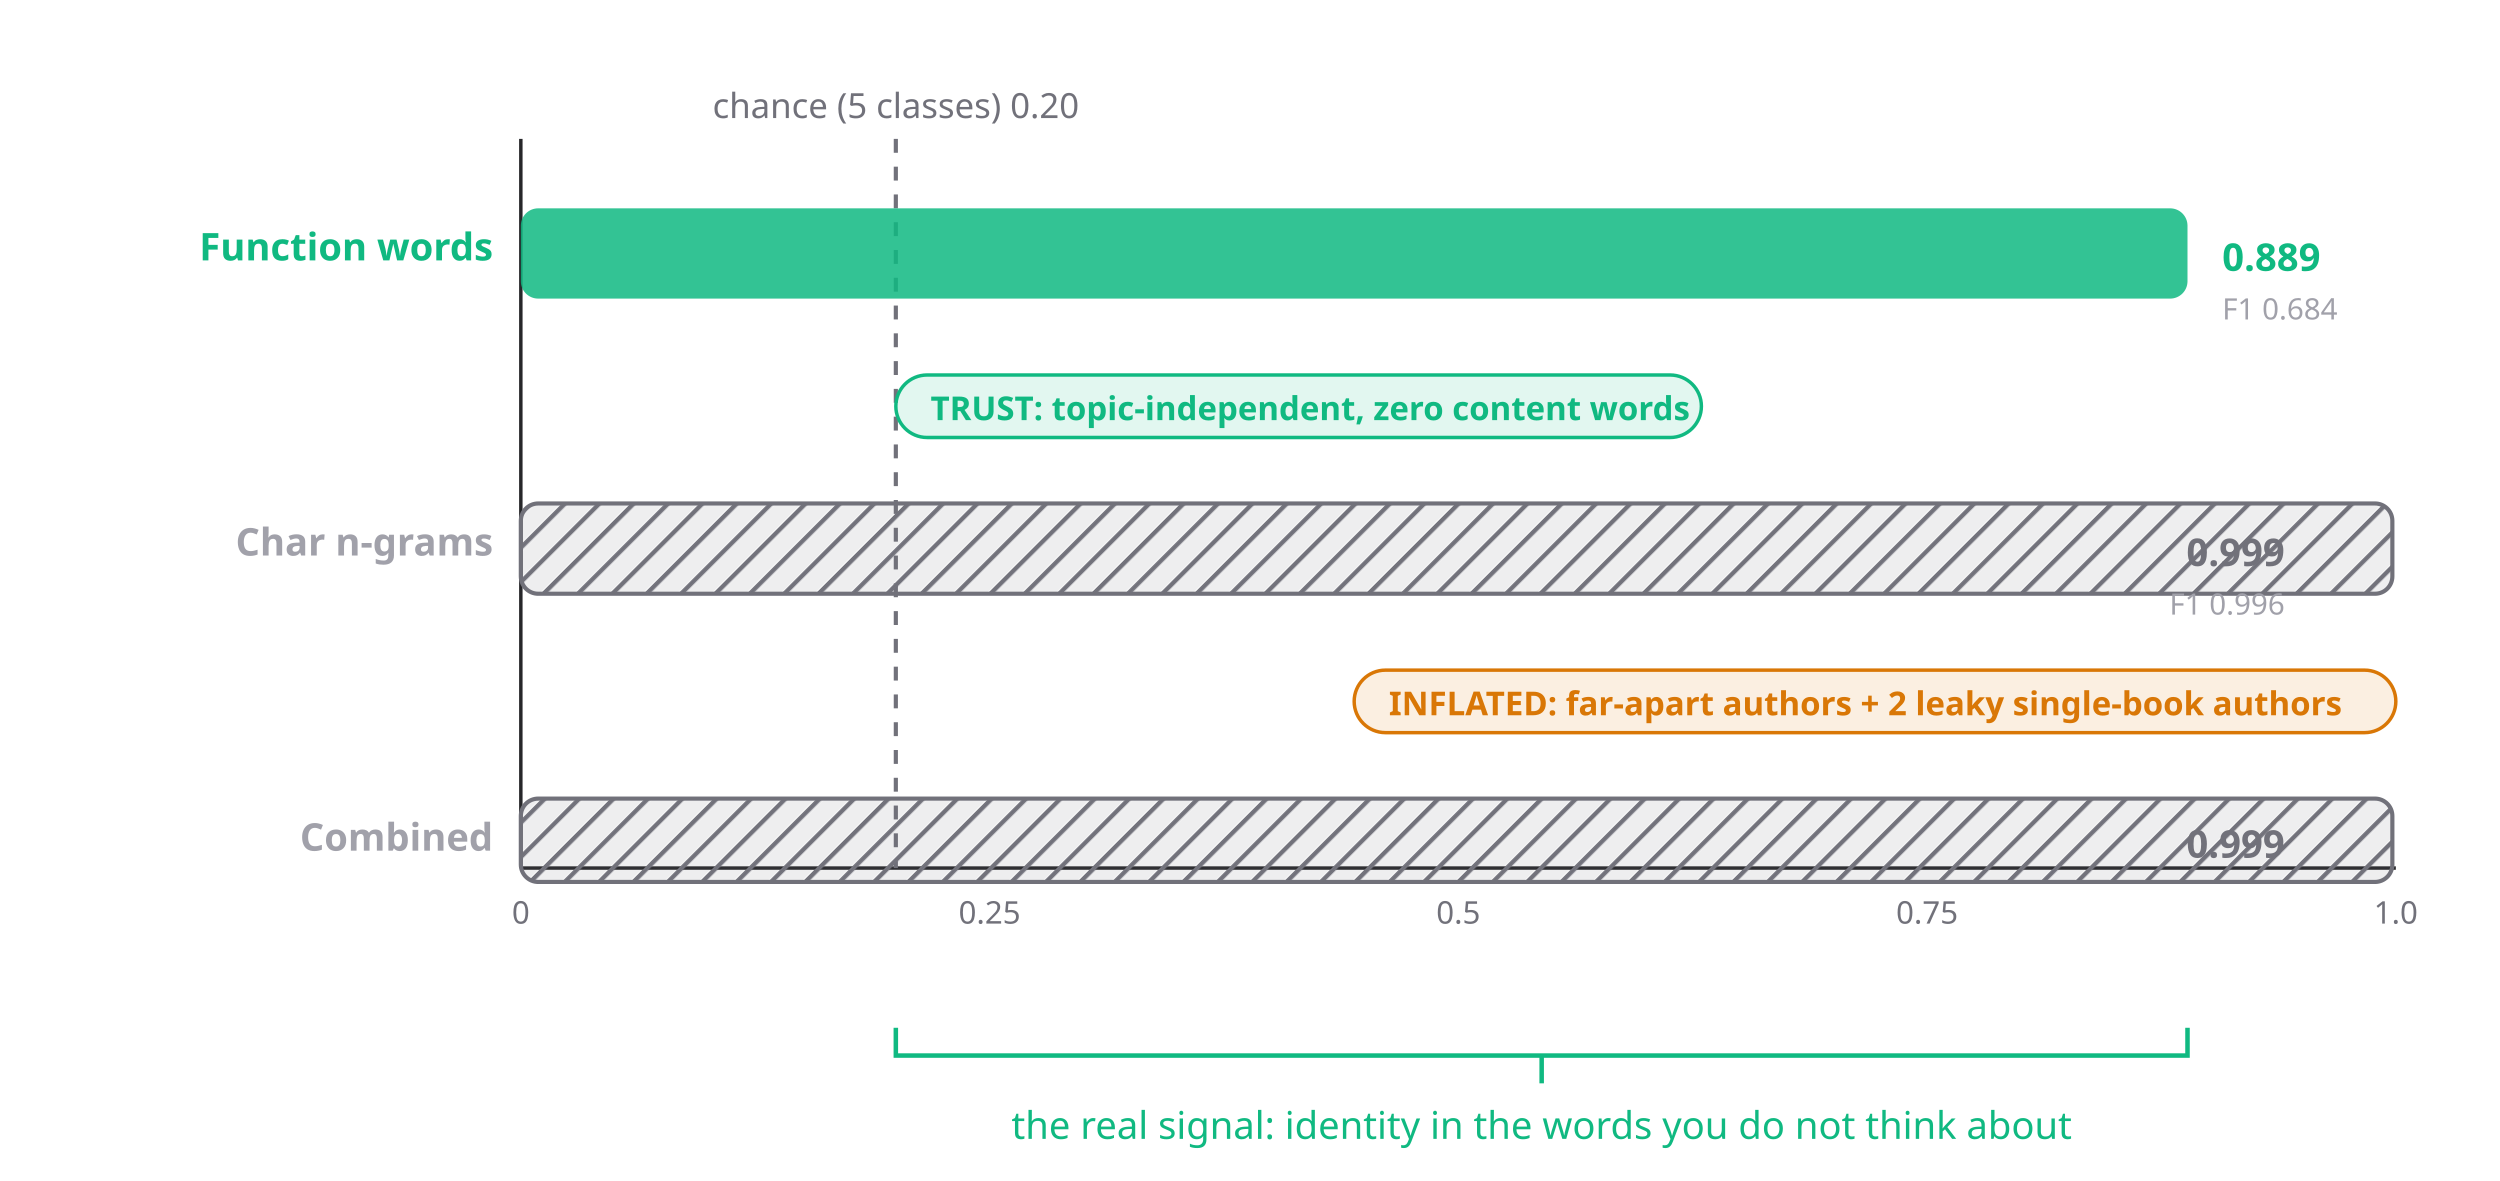
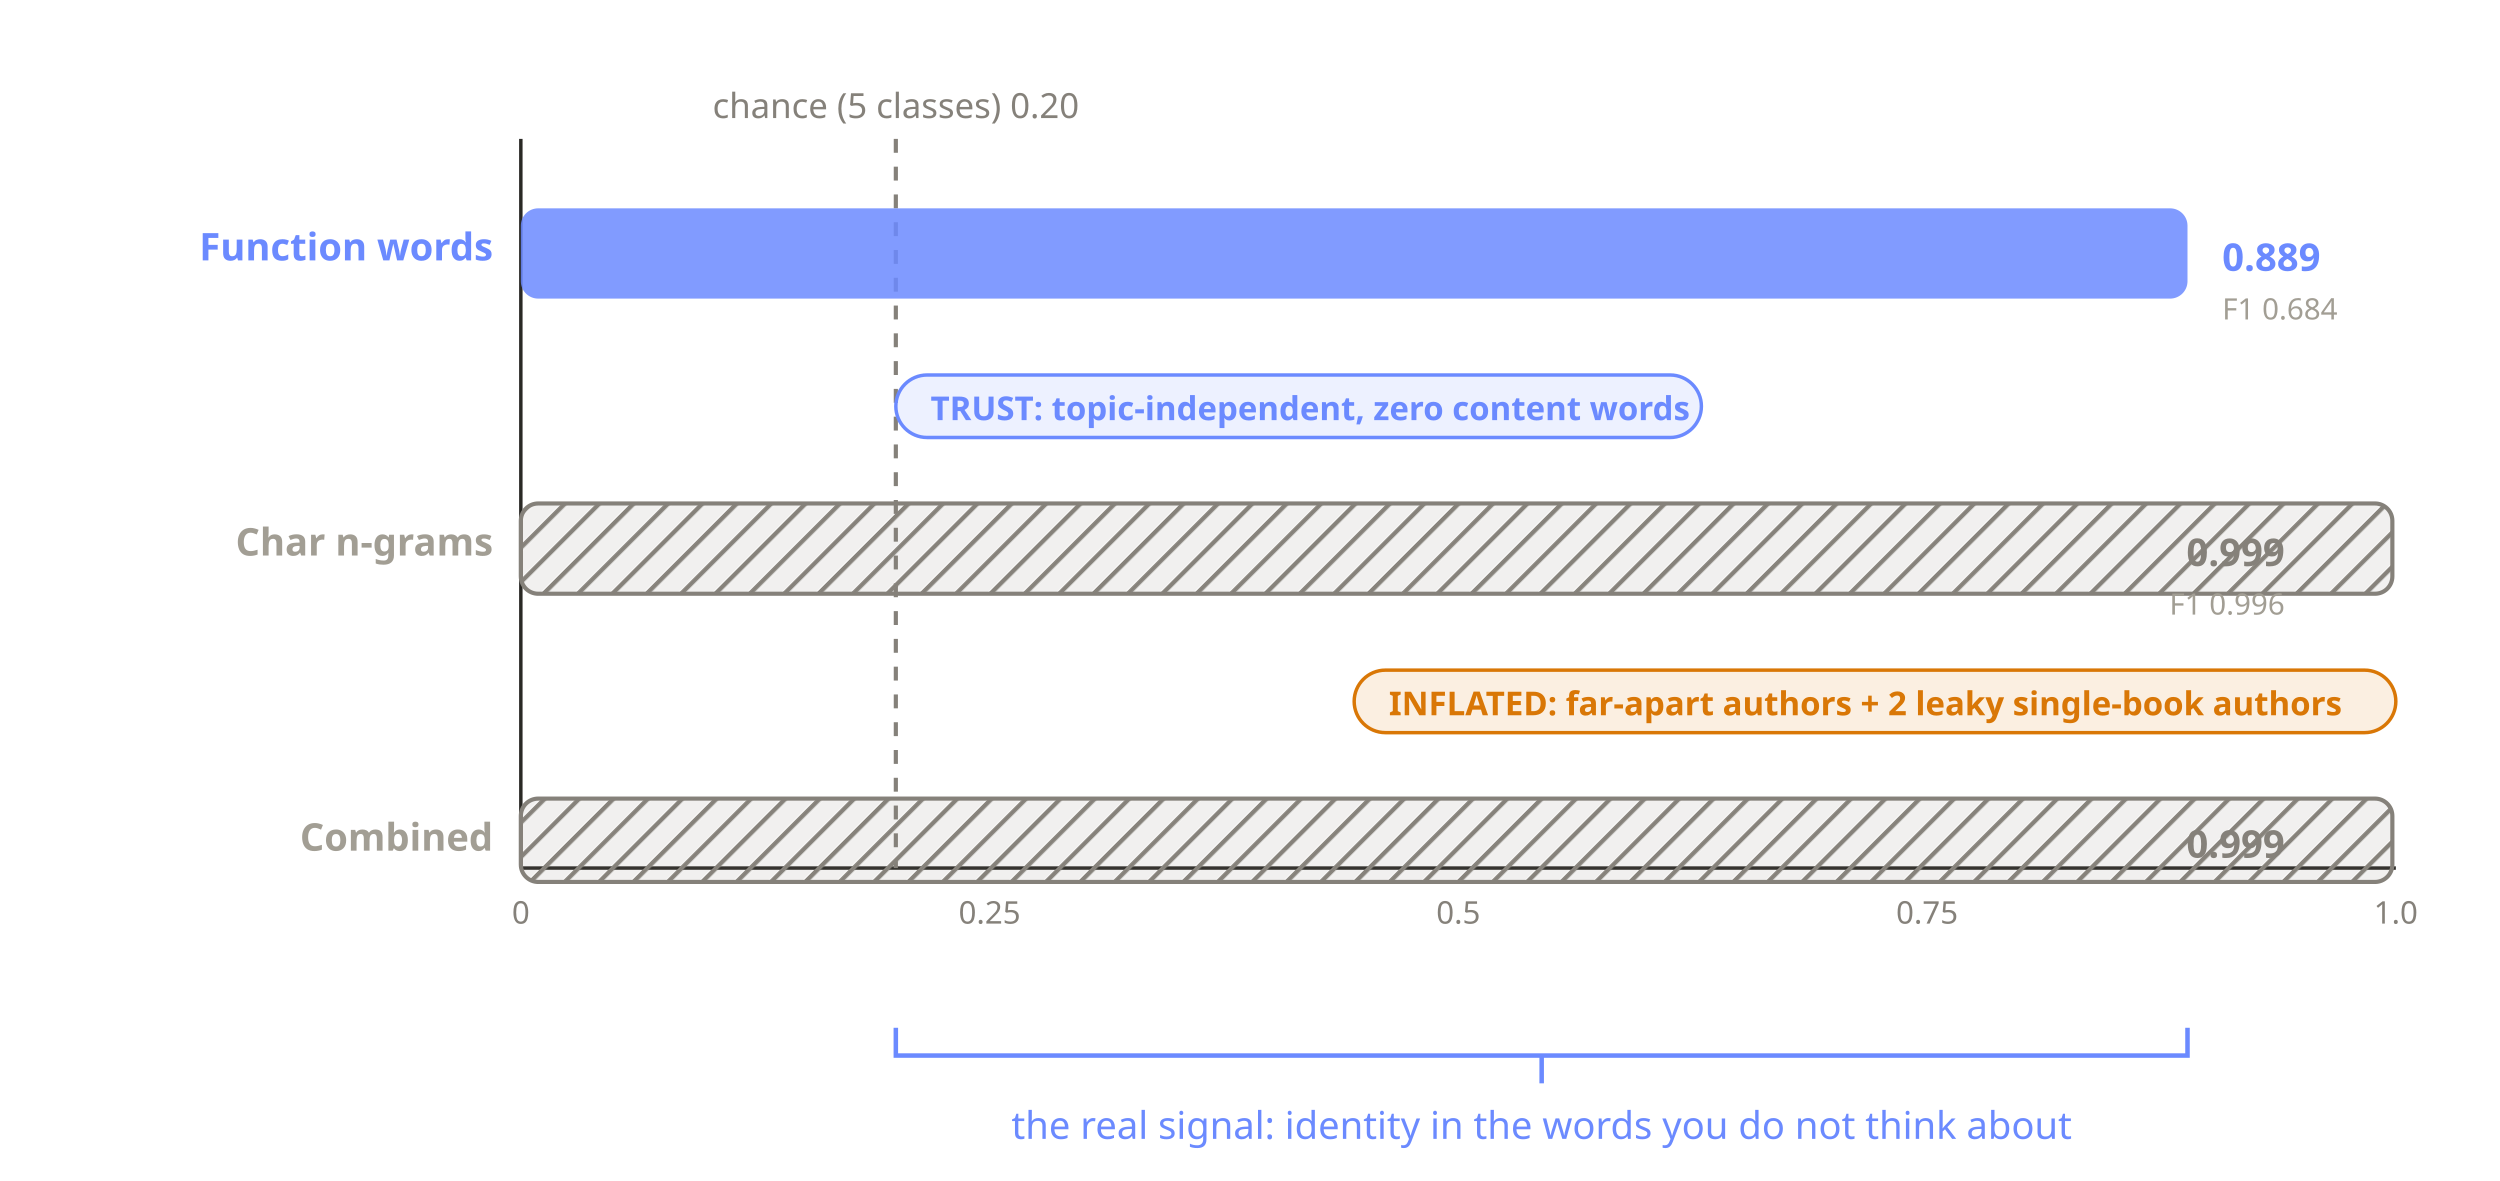
<svg xmlns="http://www.w3.org/2000/svg" viewBox="0 0 720 340" font-family="ui-sans-serif, system-ui, sans-serif">
  <defs>
    <pattern id="stripe" width="7" height="7" patternTransform="rotate(45)" patternUnits="userSpaceOnUse">
-       <rect width="7" height="7" fill="#71717A" fill-opacity="0.12" />
-       <line x1="0" y1="0" x2="0" y2="7" stroke="#71717A" stroke-width="2.5" />
+       <rect width="7" height="7" fill="#85817A" fill-opacity="0.12" />
+       <line x1="0" y1="0" x2="0" y2="7" stroke="#85817A" stroke-width="2.5" />
    </pattern>
  </defs>
-   <line x1="150" y1="40" x2="150" y2="250" stroke="#27272A" stroke-width="1" />
-   <line x1="150" y1="250" x2="690" y2="250" stroke="#27272A" stroke-width="1" />
-   <g font-size="9" fill="#71717A">
+   <line x1="150" y1="40" x2="150" y2="250" stroke="#2A2925" stroke-width="1" />
+   <line x1="150" y1="250" x2="690" y2="250" stroke="#2A2925" stroke-width="1" />
+   <g font-size="9" fill="#85817A">
    <text x="150" y="266" text-anchor="middle">0</text>
    <text x="285" y="266" text-anchor="middle">0.25</text>
    <text x="420" y="266" text-anchor="middle">0.5</text>
    <text x="555" y="266" text-anchor="middle">0.75</text>
    <text x="690" y="266" text-anchor="middle">1.0</text>
  </g>
-   <line x1="258" y1="40" x2="258" y2="250" stroke="#71717A" stroke-width="1.2" stroke-dasharray="4 4" />
-   <text x="258" y="34" text-anchor="middle" font-size="10" fill="#71717A">chance (5 classes) 0.20</text>
+   <line x1="258" y1="40" x2="258" y2="250" stroke="#85817A" stroke-width="1.2" stroke-dasharray="4 4" />
+   <text x="258" y="34" text-anchor="middle" font-size="10" fill="#85817A">chance (5 classes) 0.20</text>
  <g>
-     <text x="142" y="75" text-anchor="end" font-size="11" font-weight="600" fill="#10B981">Function words</text>
-     <rect x="150" y="60" width="480" height="26" rx="5" fill="#10B981" fill-opacity="0.85" />
-     <text x="640" y="78" font-size="11" font-weight="700" fill="#10B981">0.889</text>
-     <text x="640" y="92" font-size="8.5" fill="#A1A1AA">F1 0.684</text>
+     <text x="142" y="75" text-anchor="end" font-size="11" font-weight="600" fill="#6B8AFF">Function words</text>
+     <rect x="150" y="60" width="480" height="26" rx="5" fill="#6B8AFF" fill-opacity="0.85" />
+     <text x="640" y="78" font-size="11" font-weight="700" fill="#6B8AFF">0.889</text>
+     <text x="640" y="92" font-size="8.5" fill="#A29E94">F1 0.684</text>
  </g>
  <g transform="translate(258,108)">
-     <rect x="0" y="0" width="232" height="18" rx="9" fill="#10B981" fill-opacity="0.12" stroke="#10B981" stroke-width="1" />
-     <text x="10" y="13" font-size="9.5" font-weight="600" fill="#10B981">TRUST: topic-independent, zero content words</text>
+     <rect x="0" y="0" width="232" height="18" rx="9" fill="#6B8AFF" fill-opacity="0.12" stroke="#6B8AFF" stroke-width="1" />
+     <text x="10" y="13" font-size="9.5" font-weight="600" fill="#6B8AFF">TRUST: topic-independent, zero content words</text>
  </g>
  <g>
-     <text x="142" y="160" text-anchor="end" font-size="11" font-weight="600" fill="#A1A1AA">Char n-grams</text>
-     <rect x="150" y="145" width="539" height="26" rx="5" fill="url(#stripe)" stroke="#71717A" stroke-width="1.2" />
-     <text x="658" y="163" text-anchor="end" font-size="11" font-weight="700" fill="#71717A">0.999</text>
-     <text x="658" y="177" text-anchor="end" font-size="8.5" fill="#A1A1AA">F1 0.996</text>
+     <text x="142" y="160" text-anchor="end" font-size="11" font-weight="600" fill="#A29E94">Char n-grams</text>
+     <rect x="150" y="145" width="539" height="26" rx="5" fill="url(#stripe)" stroke="#85817A" stroke-width="1.2" />
+     <text x="658" y="163" text-anchor="end" font-size="11" font-weight="700" fill="#85817A">0.999</text>
+     <text x="658" y="177" text-anchor="end" font-size="8.5" fill="#A29E94">F1 0.996</text>
  </g>
  <g transform="translate(390,193)">
    <rect x="0" y="0" width="300" height="18" rx="9" fill="#d97706" fill-opacity="0.12" stroke="#d97706" stroke-width="1" />
    <text x="10" y="13" font-size="9.5" font-weight="600" fill="#d97706">INFLATED: far-apart authors + 2 leaky single-book authors</text>
  </g>
  <g>
-     <text x="142" y="245" text-anchor="end" font-size="11" font-weight="600" fill="#A1A1AA">Combined</text>
-     <rect x="150" y="230" width="539" height="24" rx="5" fill="url(#stripe)" stroke="#71717A" stroke-width="1.2" />
-     <text x="658" y="247" text-anchor="end" font-size="11" font-weight="700" fill="#71717A">0.999</text>
+     <text x="142" y="245" text-anchor="end" font-size="11" font-weight="600" fill="#A29E94">Combined</text>
+     <rect x="150" y="230" width="539" height="24" rx="5" fill="url(#stripe)" stroke="#85817A" stroke-width="1.2" />
+     <text x="658" y="247" text-anchor="end" font-size="11" font-weight="700" fill="#85817A">0.999</text>
  </g>
  <g>
-     <path d="M258 296 L258 304 L630 304 L630 296" fill="none" stroke="#10B981" stroke-width="1.3" />
-     <line x1="444" y1="304" x2="444" y2="312" stroke="#10B981" stroke-width="1.3" />
-     <text x="444" y="328" text-anchor="middle" font-size="11" fill="#10B981">the real signal: identity in the words you do not think about</text>
+     <path d="M258 296 L258 304 L630 304 L630 296" fill="none" stroke="#6B8AFF" stroke-width="1.3" />
+     <line x1="444" y1="304" x2="444" y2="312" stroke="#6B8AFF" stroke-width="1.3" />
+     <text x="444" y="328" text-anchor="middle" font-size="11" fill="#6B8AFF">the real signal: identity in the words you do not think about</text>
  </g>
</svg>
